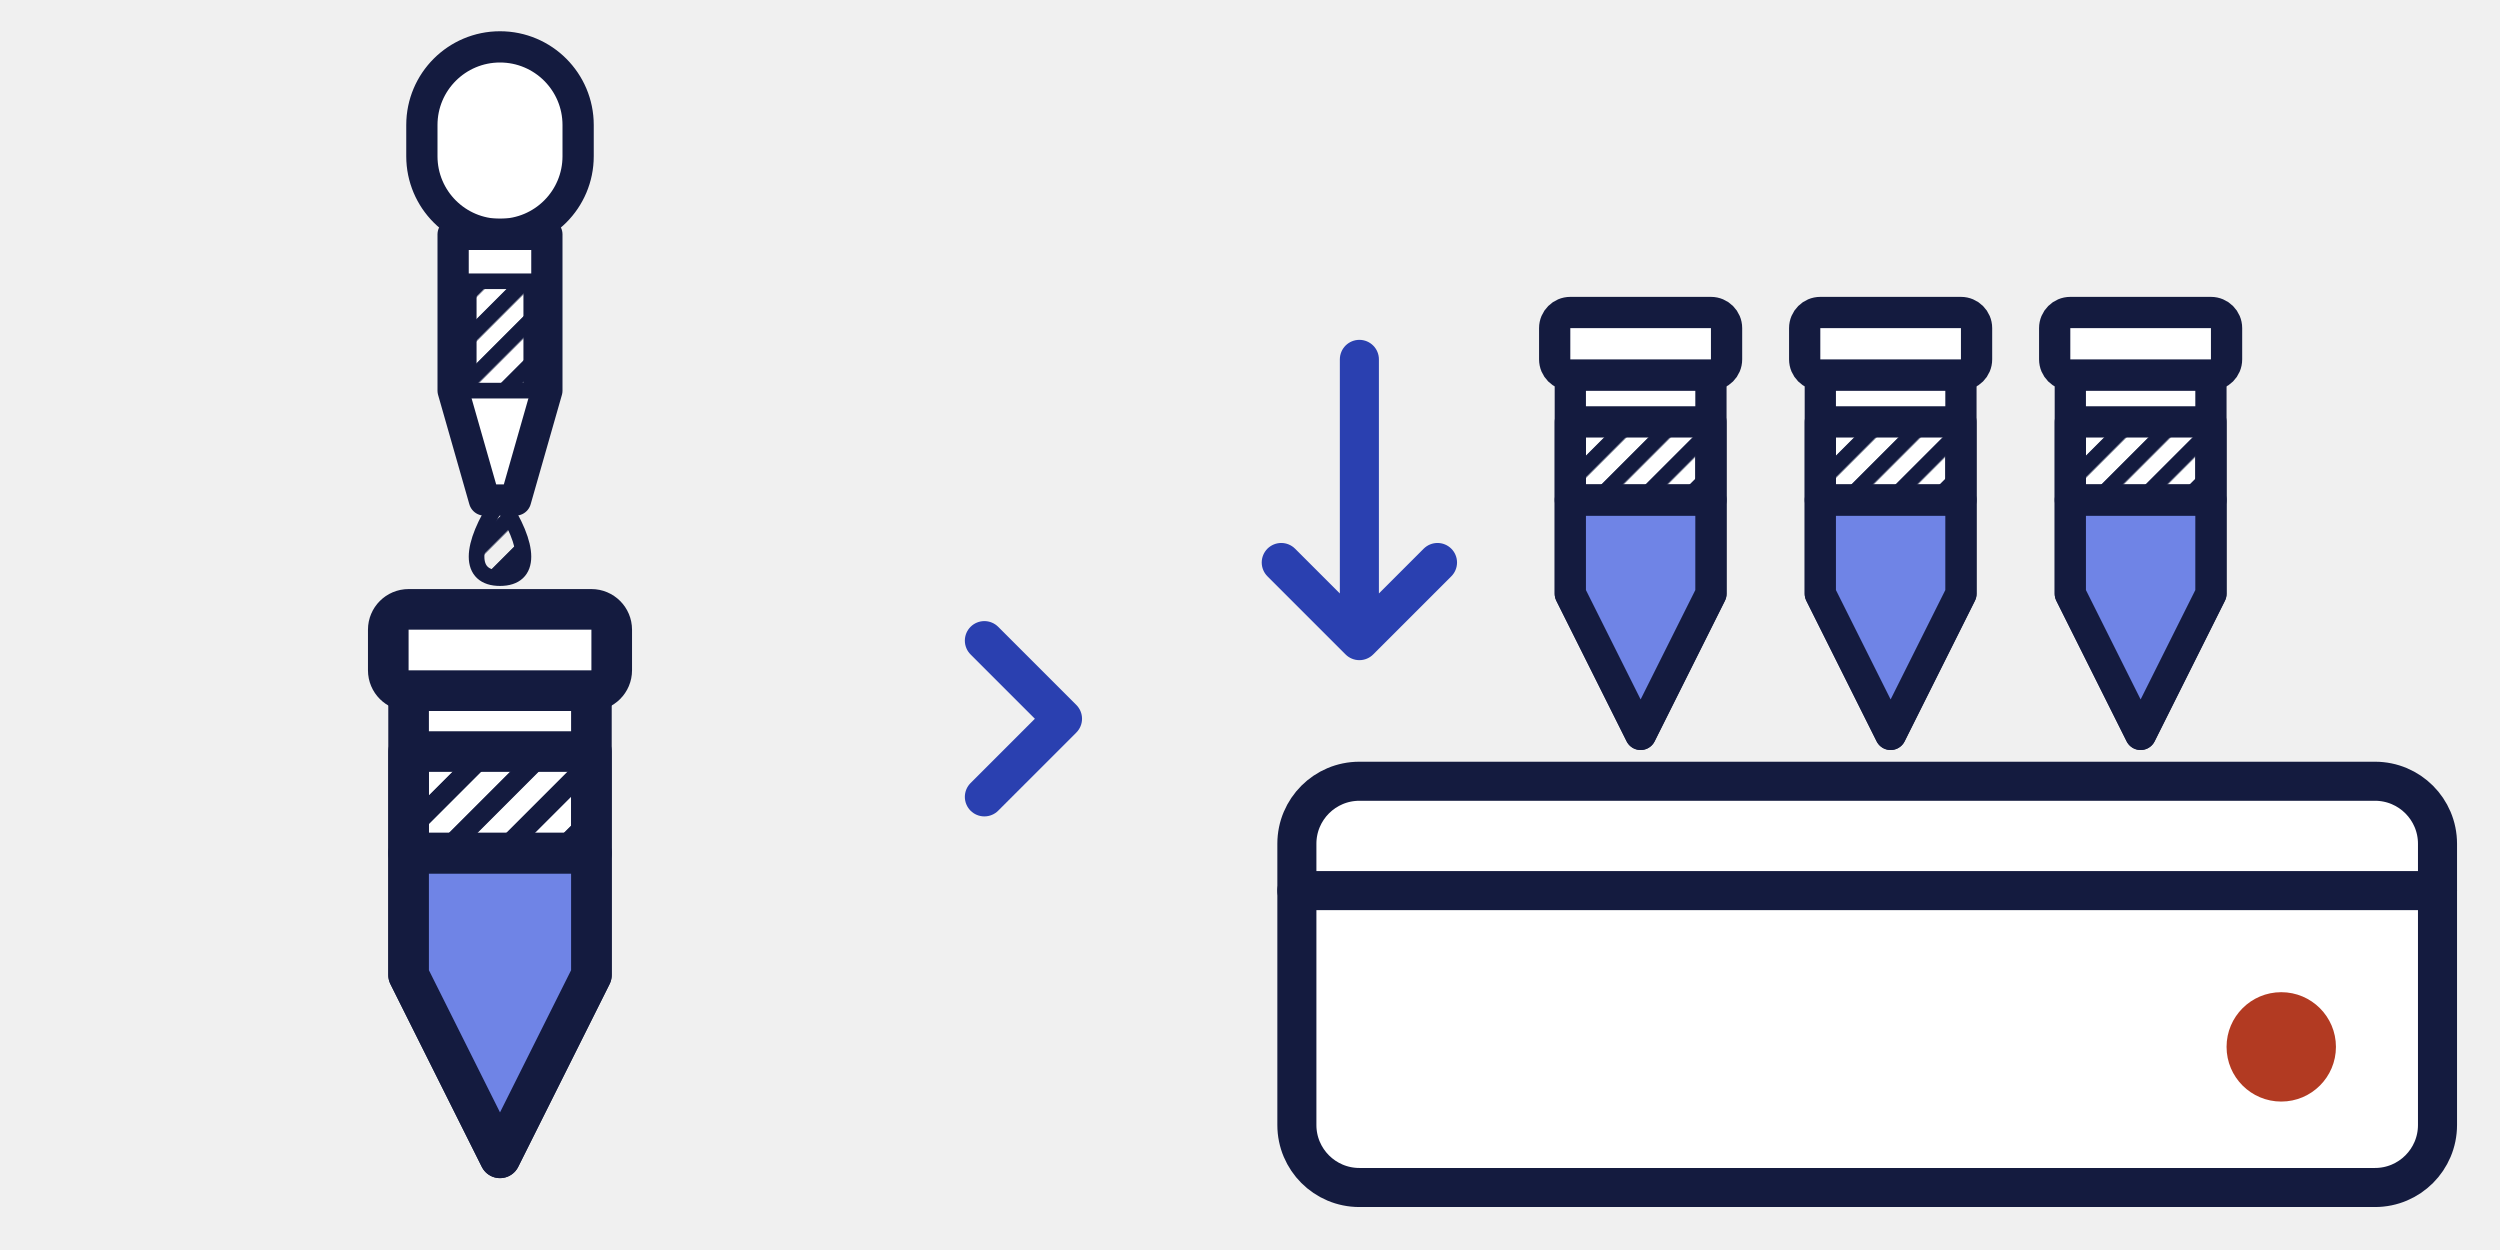
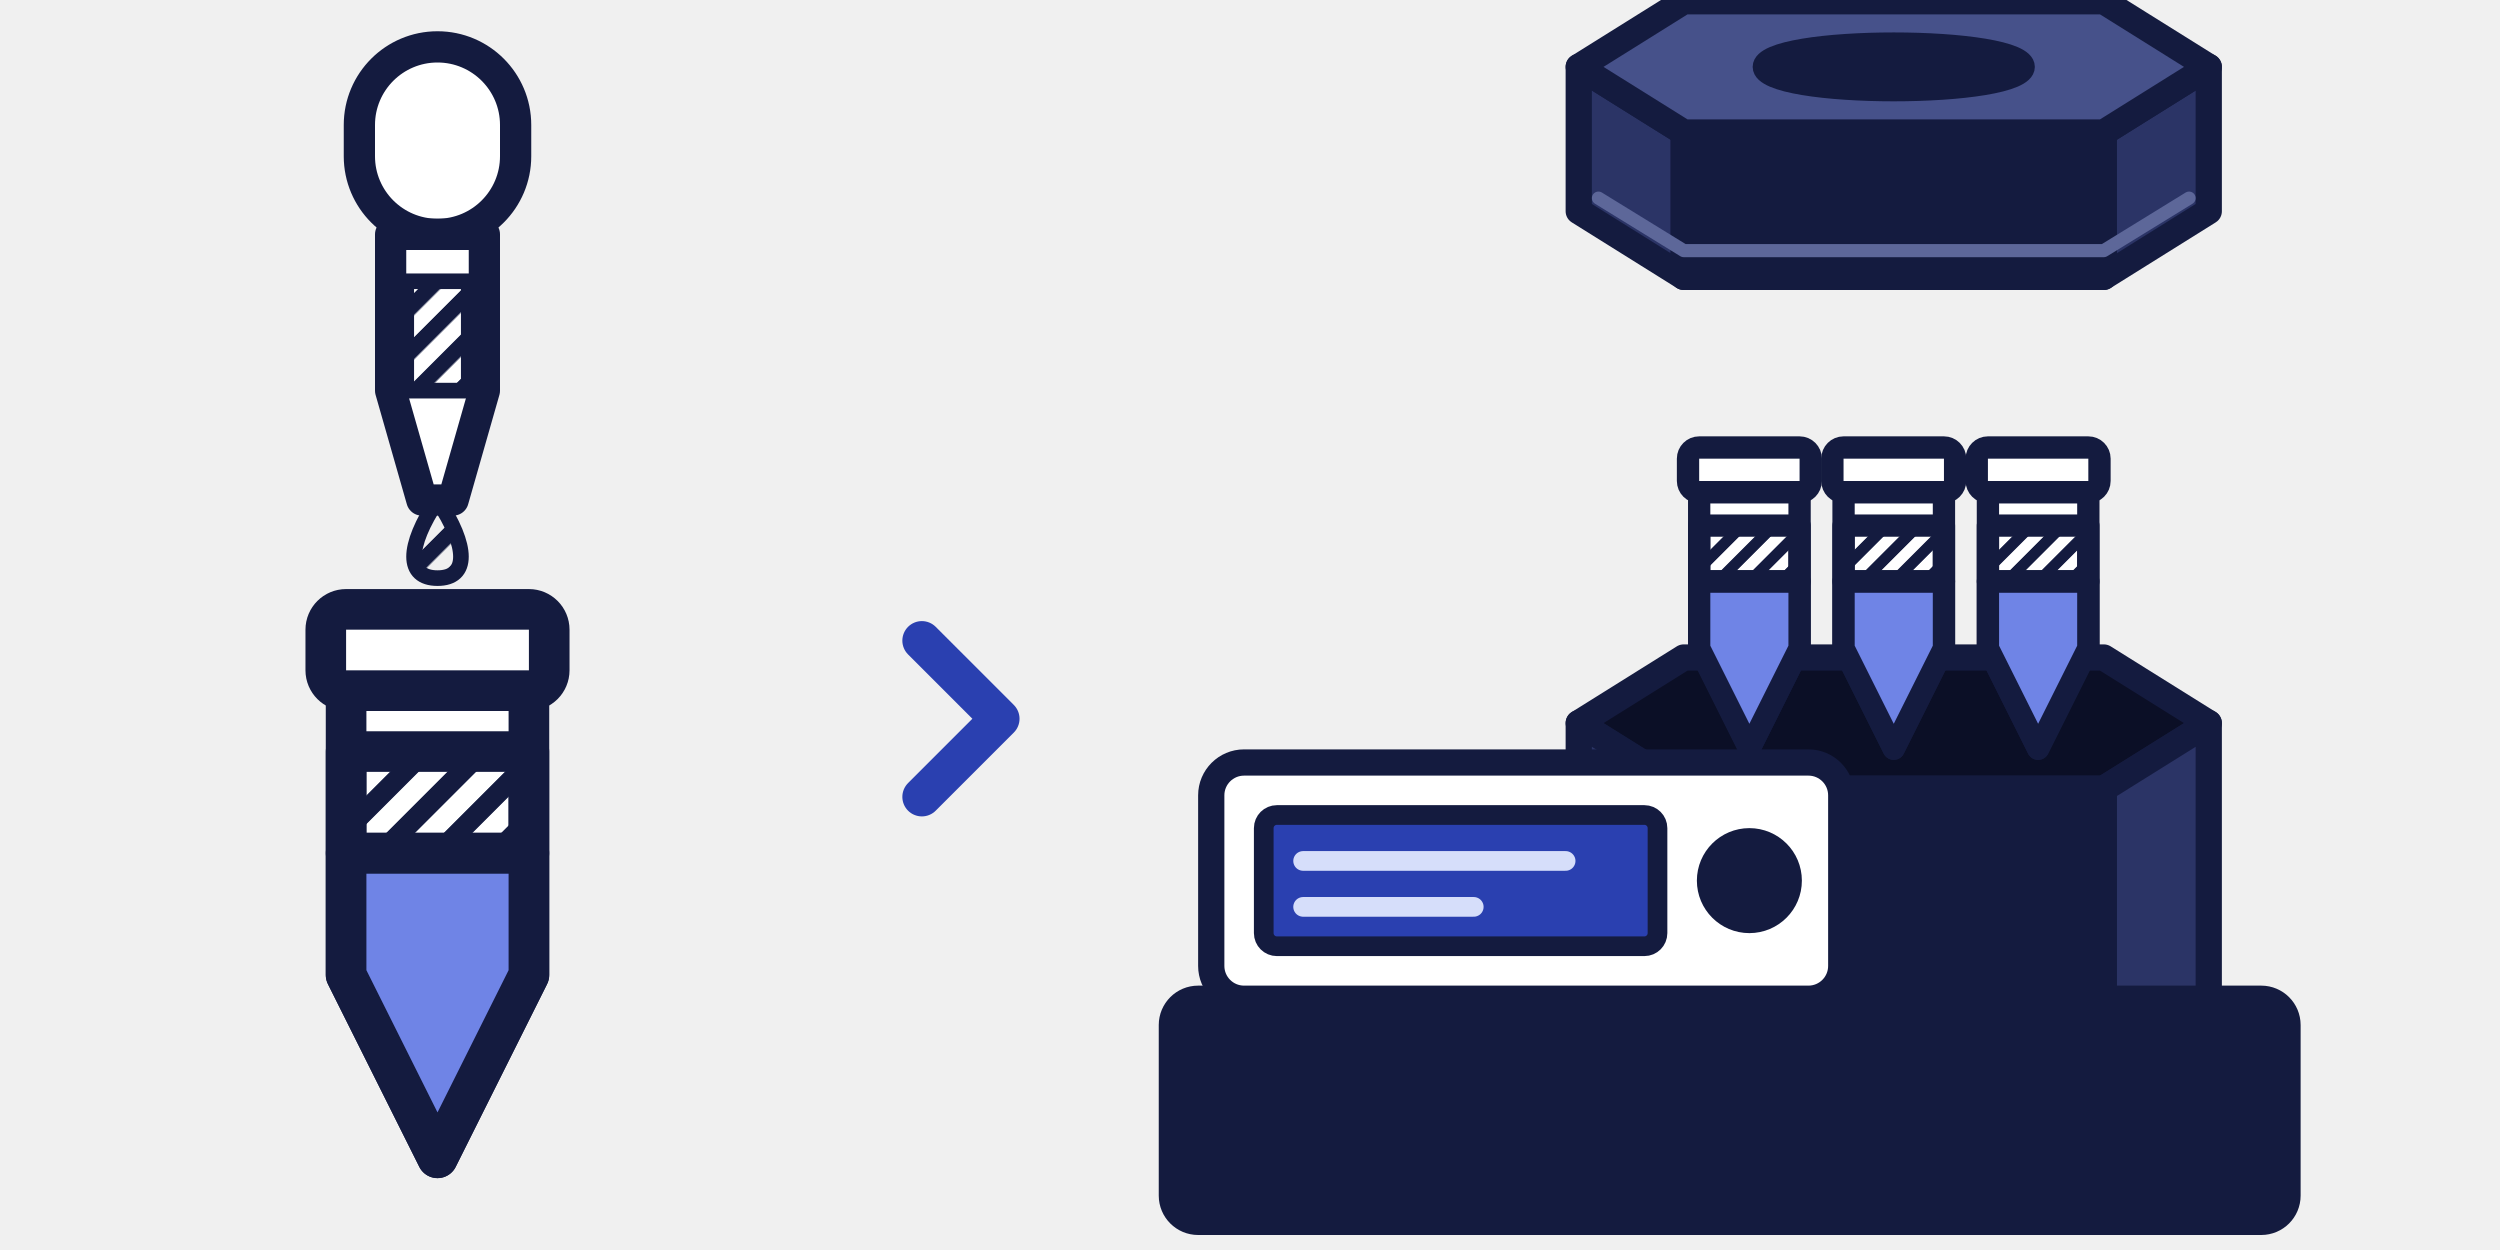
<svg xmlns="http://www.w3.org/2000/svg" viewBox="0 0 320 160" fill="none" stroke="#141b3f" stroke-width="4" stroke-linecap="round" stroke-linejoin="round">
-   <style>.d{animation:f 1.2s ease-in 3}@keyframes f{80%{transform:translateY(30px);opacity:1}100%{transform:translateY(34px);opacity:0}}.t{animation:i 1.6s ease-in-out 3}@keyframes i{40%,70%{transform:translateY(30px)}}@media (prefers-reduced-motion:reduce){*{animation:none!important}}</style>
+   <style>.d{animation:f 1.2s ease-in 2}@keyframes f{80%{transform:translateY(30px);opacity:1}100%{transform:translateY(34px);opacity:0}}.t{animation:i 1s ease-in 2.4s forwards}@keyframes i{to{transform:translateY(52px)}}.l{transform:translateY(-78px);animation:c .8s ease-in-out 3.4s forwards}@keyframes c{to{transform:none}}.b{transform-box:fill-box;transform-origin:center;animation:p .4s ease-in-out 4.2s}@keyframes p{50%{transform:scale(.6)}}@media (prefers-reduced-motion:reduce){*{animation:none!important}}</style>
  <defs>
    <pattern id="h" width="4" height="4" patternUnits="userSpaceOnUse" patternTransform="rotate(45)">
      <path d="M1 0v4" stroke-width="2" />
    </pattern>
    <g id="f">
      <path d="M-9 8v28l9 18 9-18V8z" fill="#fff" />
      <path d="M-9 24v12l9 18 9-18V24z" fill="#6f84e6" />
      <path d="M-9 14h18v10H-9z" fill="url(#h)" />
      <rect x="-11" y="0" width="22" height="8" rx="2" fill="#fff" />
    </g>
+     <clipPath id="c">
+       <path d="M-20-120H190V44H102V40H-20z" />
+     </clipPath>
  </defs>
-   <use href="#f" transform="translate(64 78) scale(1.3)" />
-   <rect x="54" y="6" width="20" height="24" rx="10" fill="#fff" />
-   <path d="M58 30v20l4 14h4l4-14v-20z" fill="#fff" />
-   <path d="M60 36h8v14h-8z" fill="url(#h)" stroke-width="2" />
-   <path class="d" d="M64 64c-4 6-4 10 0 10s4-4 0-10z" fill="url(#h)" stroke-width="2" />
-   <path d="M126 82l10 10-10 10" stroke="#2a40b0" stroke-width="5" />
-   <path d="M174 46v36m-10-10 10 10 10-10" stroke="#2a40b0" stroke-width="5" />
-   <g class="t">
-     <use href="#f" x="210" y="40" />
-     <use href="#f" x="242" y="40" />
-     <use href="#f" x="274" y="40" />
+   <use href="#f" transform="translate(56 78) scale(1.3)" />
+   <rect x="46" y="6" width="20" height="24" rx="10" fill="#fff" />
+   <path d="M50 30v20l4 14h4l4-14v-20z" fill="#fff" />
+   <path d="M52 36h8v14h-8z" fill="url(#h)" stroke-width="2" />
+   <path class="d" d="M56 64c-4 6-4 10 0 10s4-4 0-10z" fill="url(#h)" stroke-width="2" />
+   <path d="M118 82l10 10-10 10" stroke="#2a40b0" stroke-width="5" />
+   <g transform="translate(150 64) scale(.84)">
+     <g id="box" stroke-width="4">
+       <path d="M62 34L78 24H142L158 34L142 44H78z" fill="#0b0f26" />
+       <path d="M62 34L78 44V78H62zM142 44L158 34V78H142z" fill="#2b3466" />
+       <path d="M78 44H142V78H78z" fill="#141b3f" />
+       <g class="l">
+         <path d="M62 12L78 22V44L62 34zM142 22L158 12V34L142 44z" fill="#2b3466" />
+         <path d="M78 22H142V44H78z" fill="#141b3f" />
+         <path d="M62 12L78 2H142L158 12L142 22H78z" fill="#46518a" />
+         <path d="M90 12c0-5 40-5 40 0s-40 5-40 0z" fill="#141b3f" stroke-width="3" />
+         <path d="M65 32L78 40H142L155 32" stroke="#5d6799" stroke-width="2" />
+       </g>
+       <rect x="0" y="76" width="170" height="34" rx="4" fill="#141b3f" />
+       <rect x="6" y="40" width="96" height="36" rx="5" fill="#fff" />
+       <rect x="14" y="48" width="60" height="20" rx="2" fill="#2a40b0" stroke-width="3" />
+       <path d="M20 55h40M20 62h26" stroke="#d6defa" stroke-width="3" />
+       <circle class="b" cx="88" cy="58" r="6" fill="#141b3f" />
+     </g>
+     <g clip-path="url(#c)">
+       <g class="t" stroke-width="4">
+         <use href="#f" transform="translate(88 -8) scale(.85)" />
+         <use href="#f" transform="translate(110 -8) scale(.85)" />
+         <use href="#f" transform="translate(132 -8) scale(.85)" />
+       </g>
+     </g>
  </g>
-   <rect x="166" y="100" width="146" height="52" rx="8" fill="#fff" stroke-width="5" />
-   <path d="M166 114h146" stroke-width="5" />
-   <circle cx="292" cy="134" r="7" fill="#b23a22" stroke="none" />
</svg>
